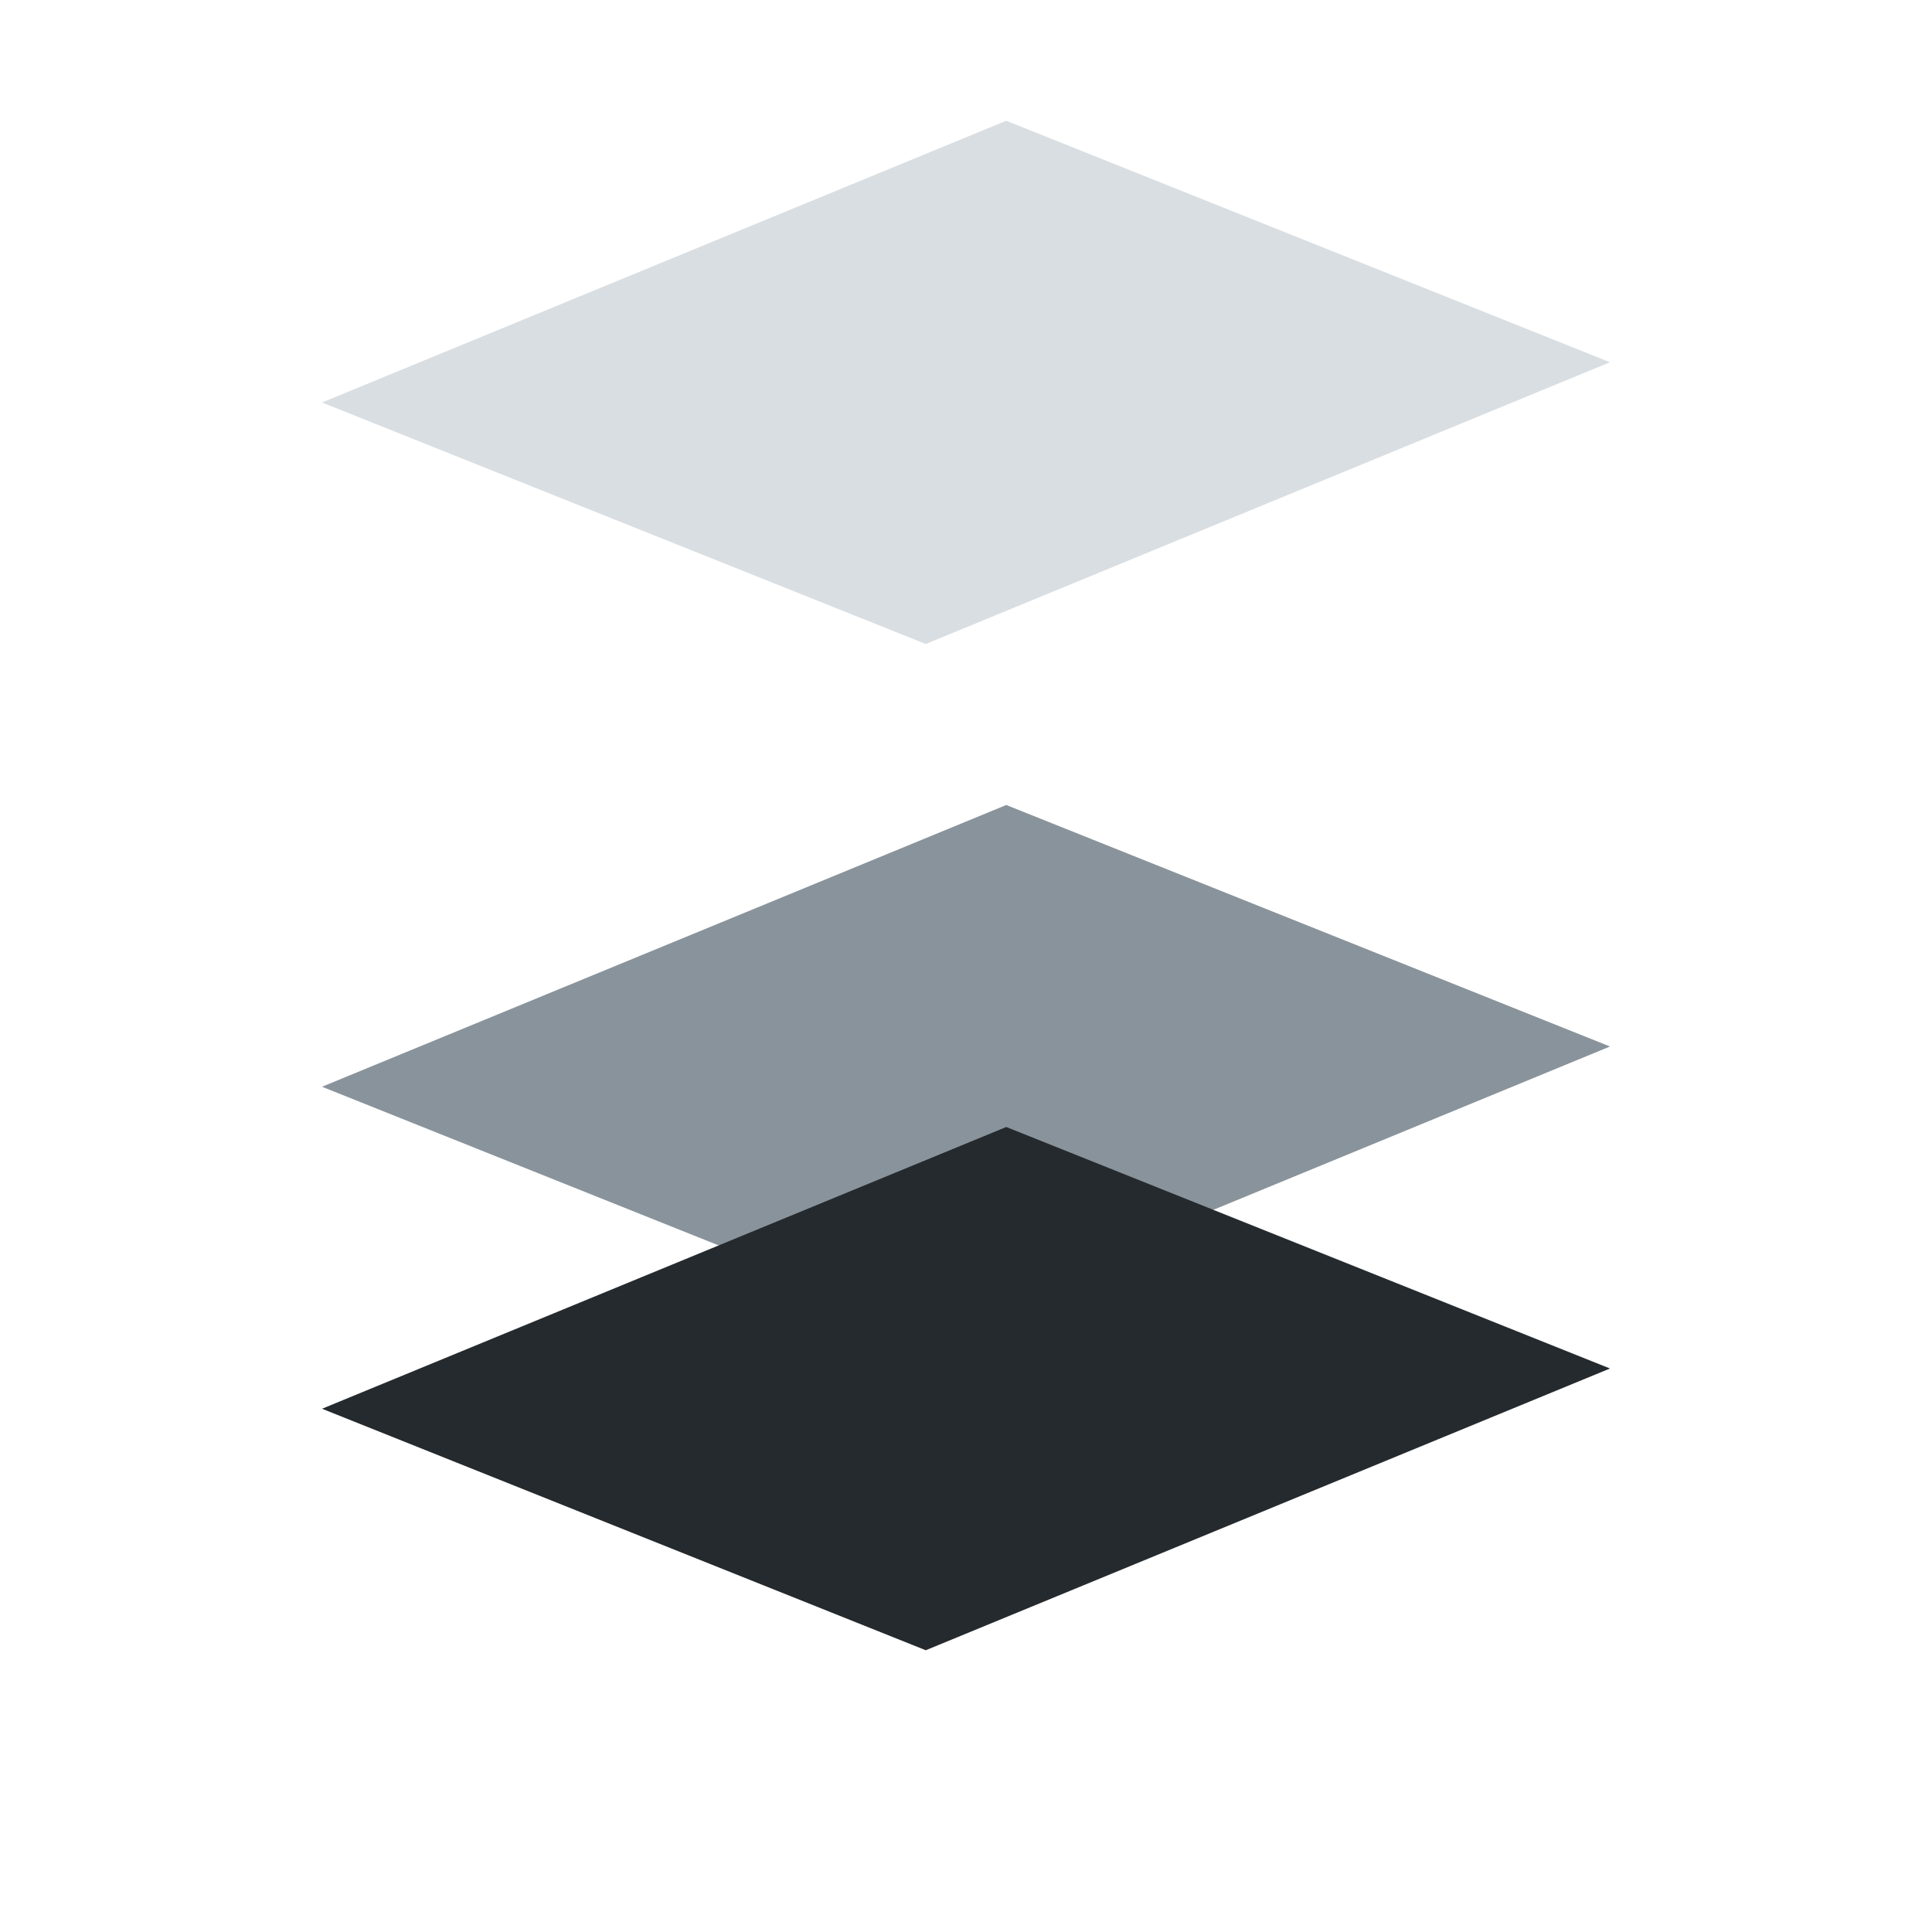
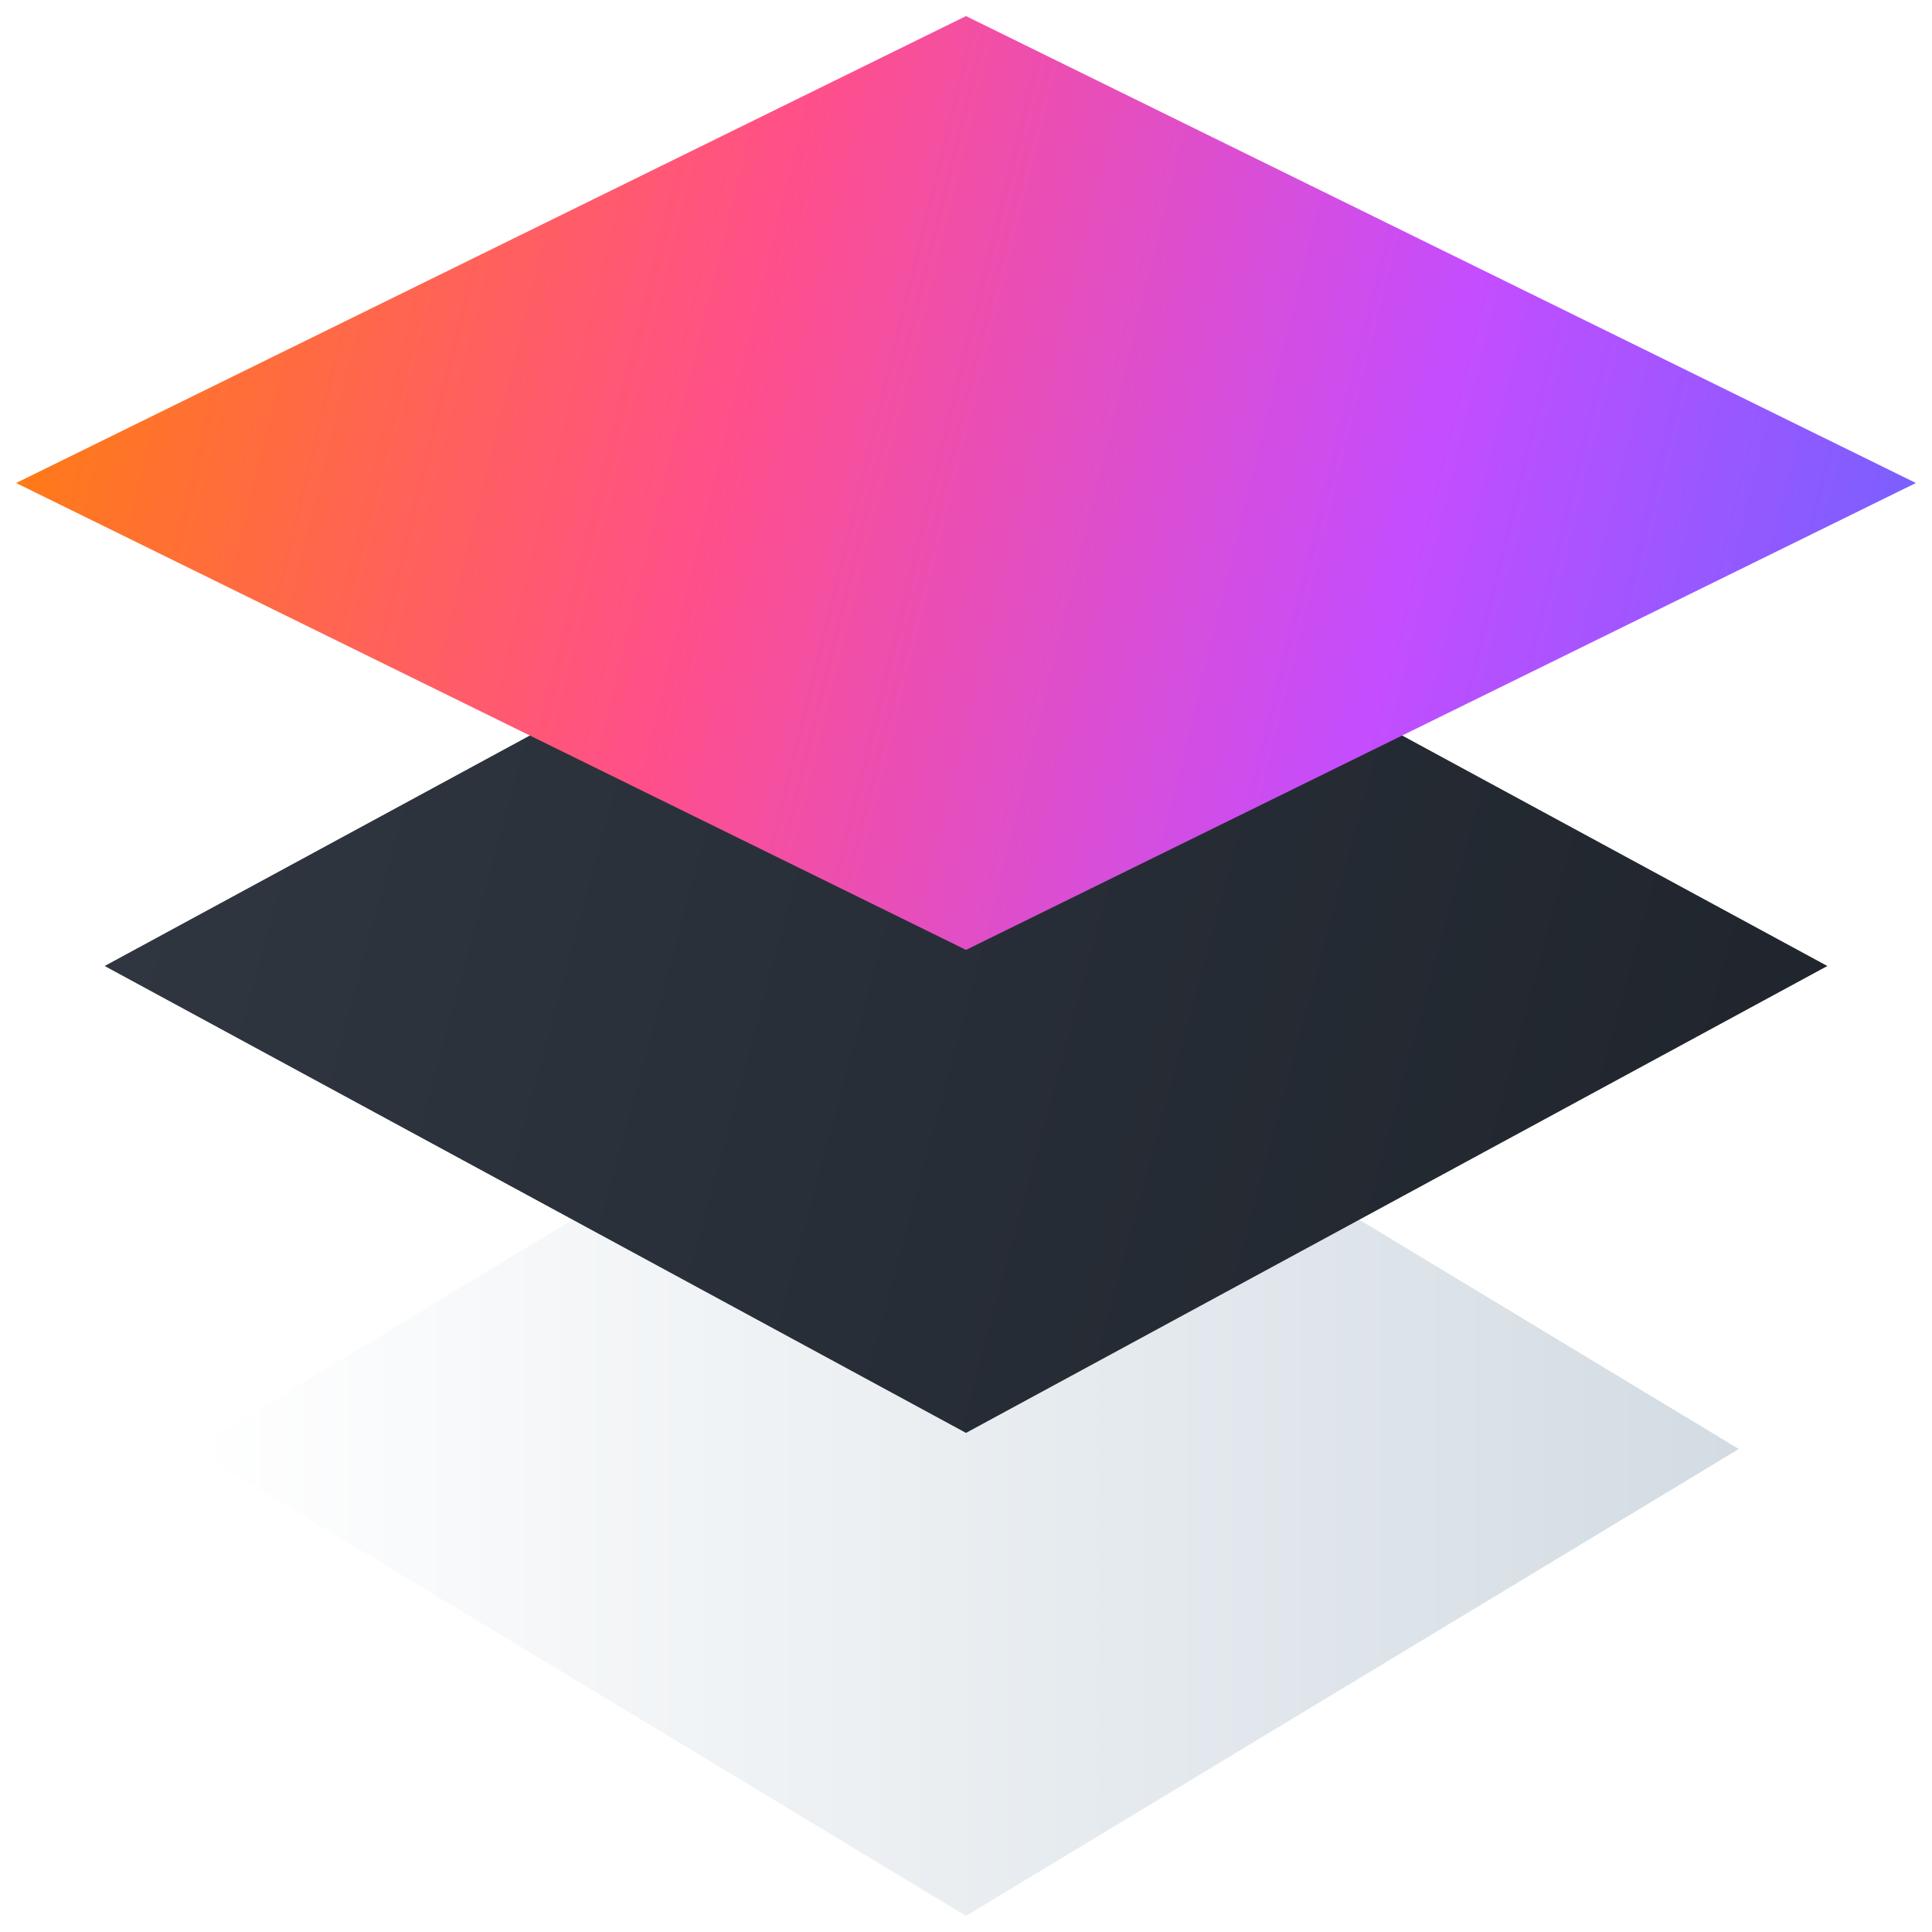
<svg xmlns="http://www.w3.org/2000/svg" viewBox="0 0 24 24" width="24" height="24" role="img" aria-labelledby="title desc">
-   <path d="M4 5 L12.5 1.5 L20 4.5 L11.5 8 Z" fill="#D9DEE2" />
-   <path d="M4 13.5 L12.5 10 L20 13 L11.5 16.5 Z" fill="#89939B" />
-   <path d="M4 17.5 L12.5 14 L20 17 L11.5 20.5 Z" fill="#252A2E" />
+   <defs>
+     <linearGradient id="spool-top-plasma" x1="0.2" y1="6" x2="23.8" y2="11.8" gradientUnits="userSpaceOnUse">
+       <stop offset="0%" stop-color="#FF7A18" />
+       <stop offset="35%" stop-color="#FF4F8B" />
+       <stop offset="70%" stop-color="#C44DFF" />
+       <stop offset="100%" stop-color="#6A63FF" />
+     </linearGradient>
+     <linearGradient id="spool-dark-plasma" x1="1.3" y1="12" x2="22.7" y2="17.8" gradientUnits="userSpaceOnUse">
+       <stop offset="0%" stop-color="#2F3640" />
+       <stop offset="100%" stop-color="#1F242C" />
+     </linearGradient>
+     <linearGradient id="spool-light-plasma" x1="2.4" y1="18" x2="21.6" y2="18" gradientUnits="userSpaceOnUse">
+       <stop offset="0%" stop-color="#FFFFFF" />
+       <stop offset="100%" stop-color="#D3DCE3" />
+     </linearGradient>
+   </defs>
+   <path d="M2.4 18 L12 12.2 L21.6 18 L12 23.8 Z" fill="url(#spool-light-plasma)" />
+   <path d="M1.3 12 L12 6.2 L22.7 12 L12 17.8 Z" fill="url(#spool-dark-plasma)" />
+   <path d="M0.2 6 L12 0.2 L23.8 6 L12 11.8 Z" fill="url(#spool-top-plasma)" />
</svg>
